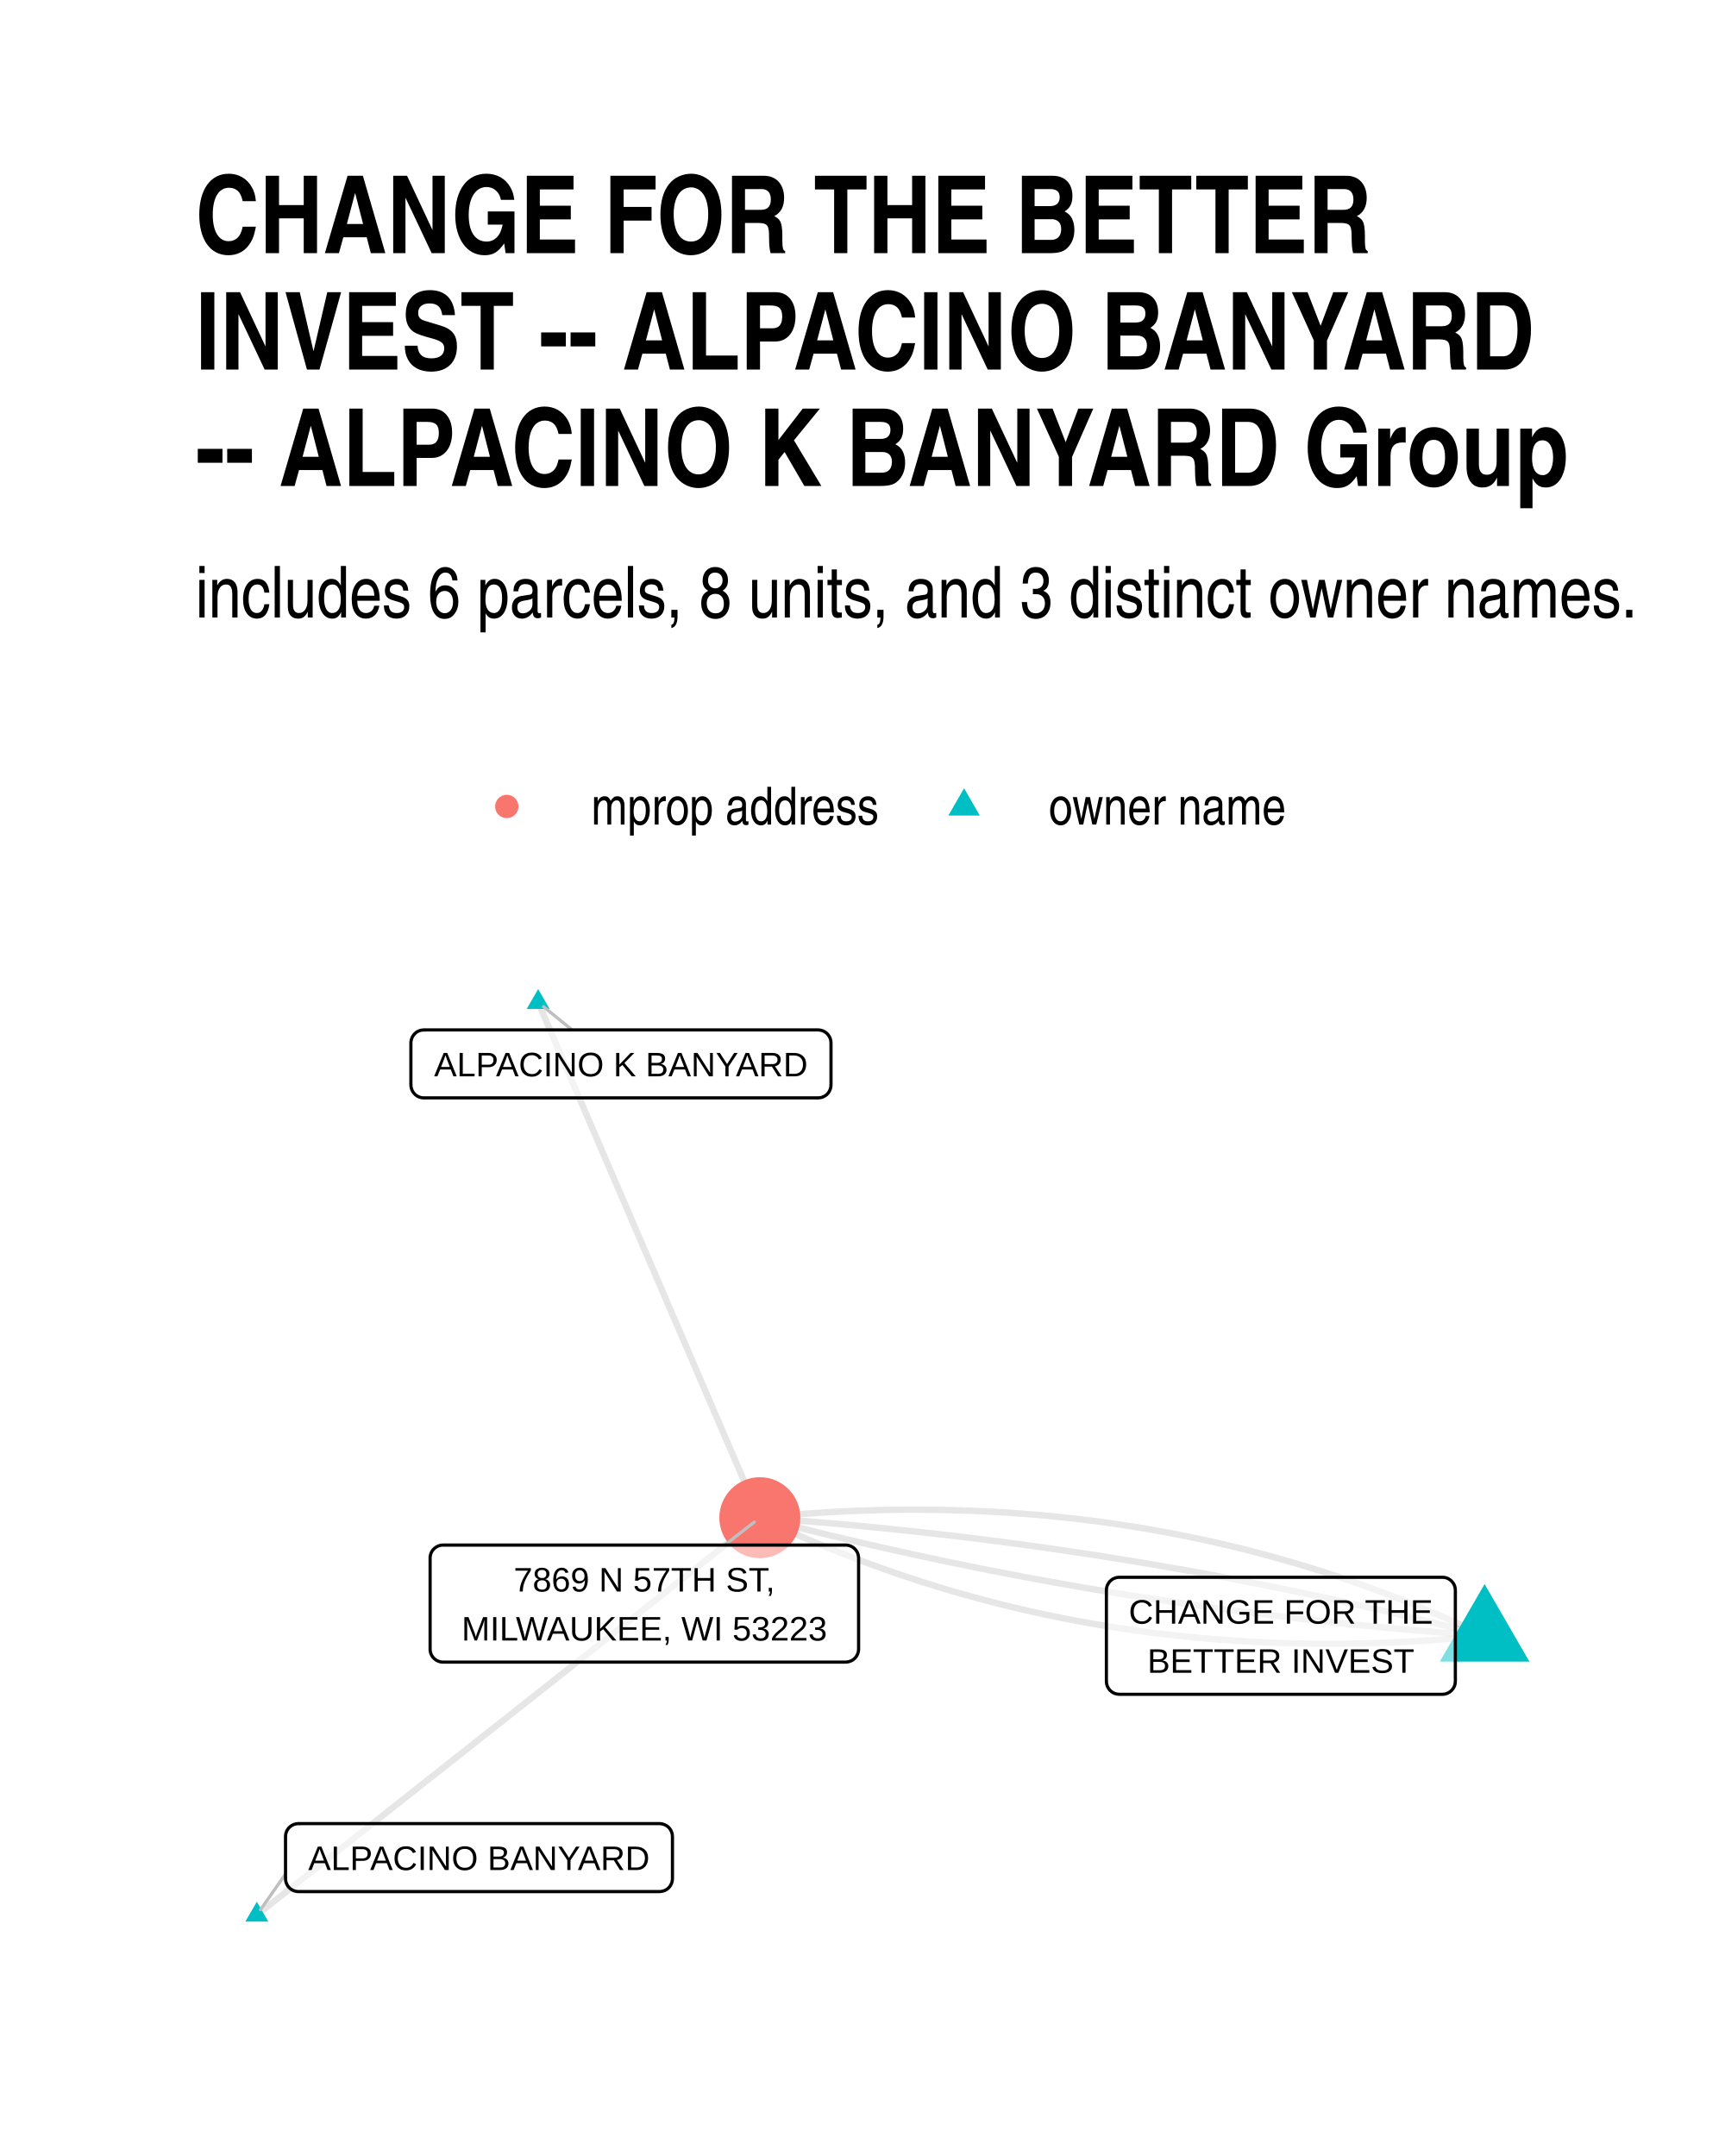
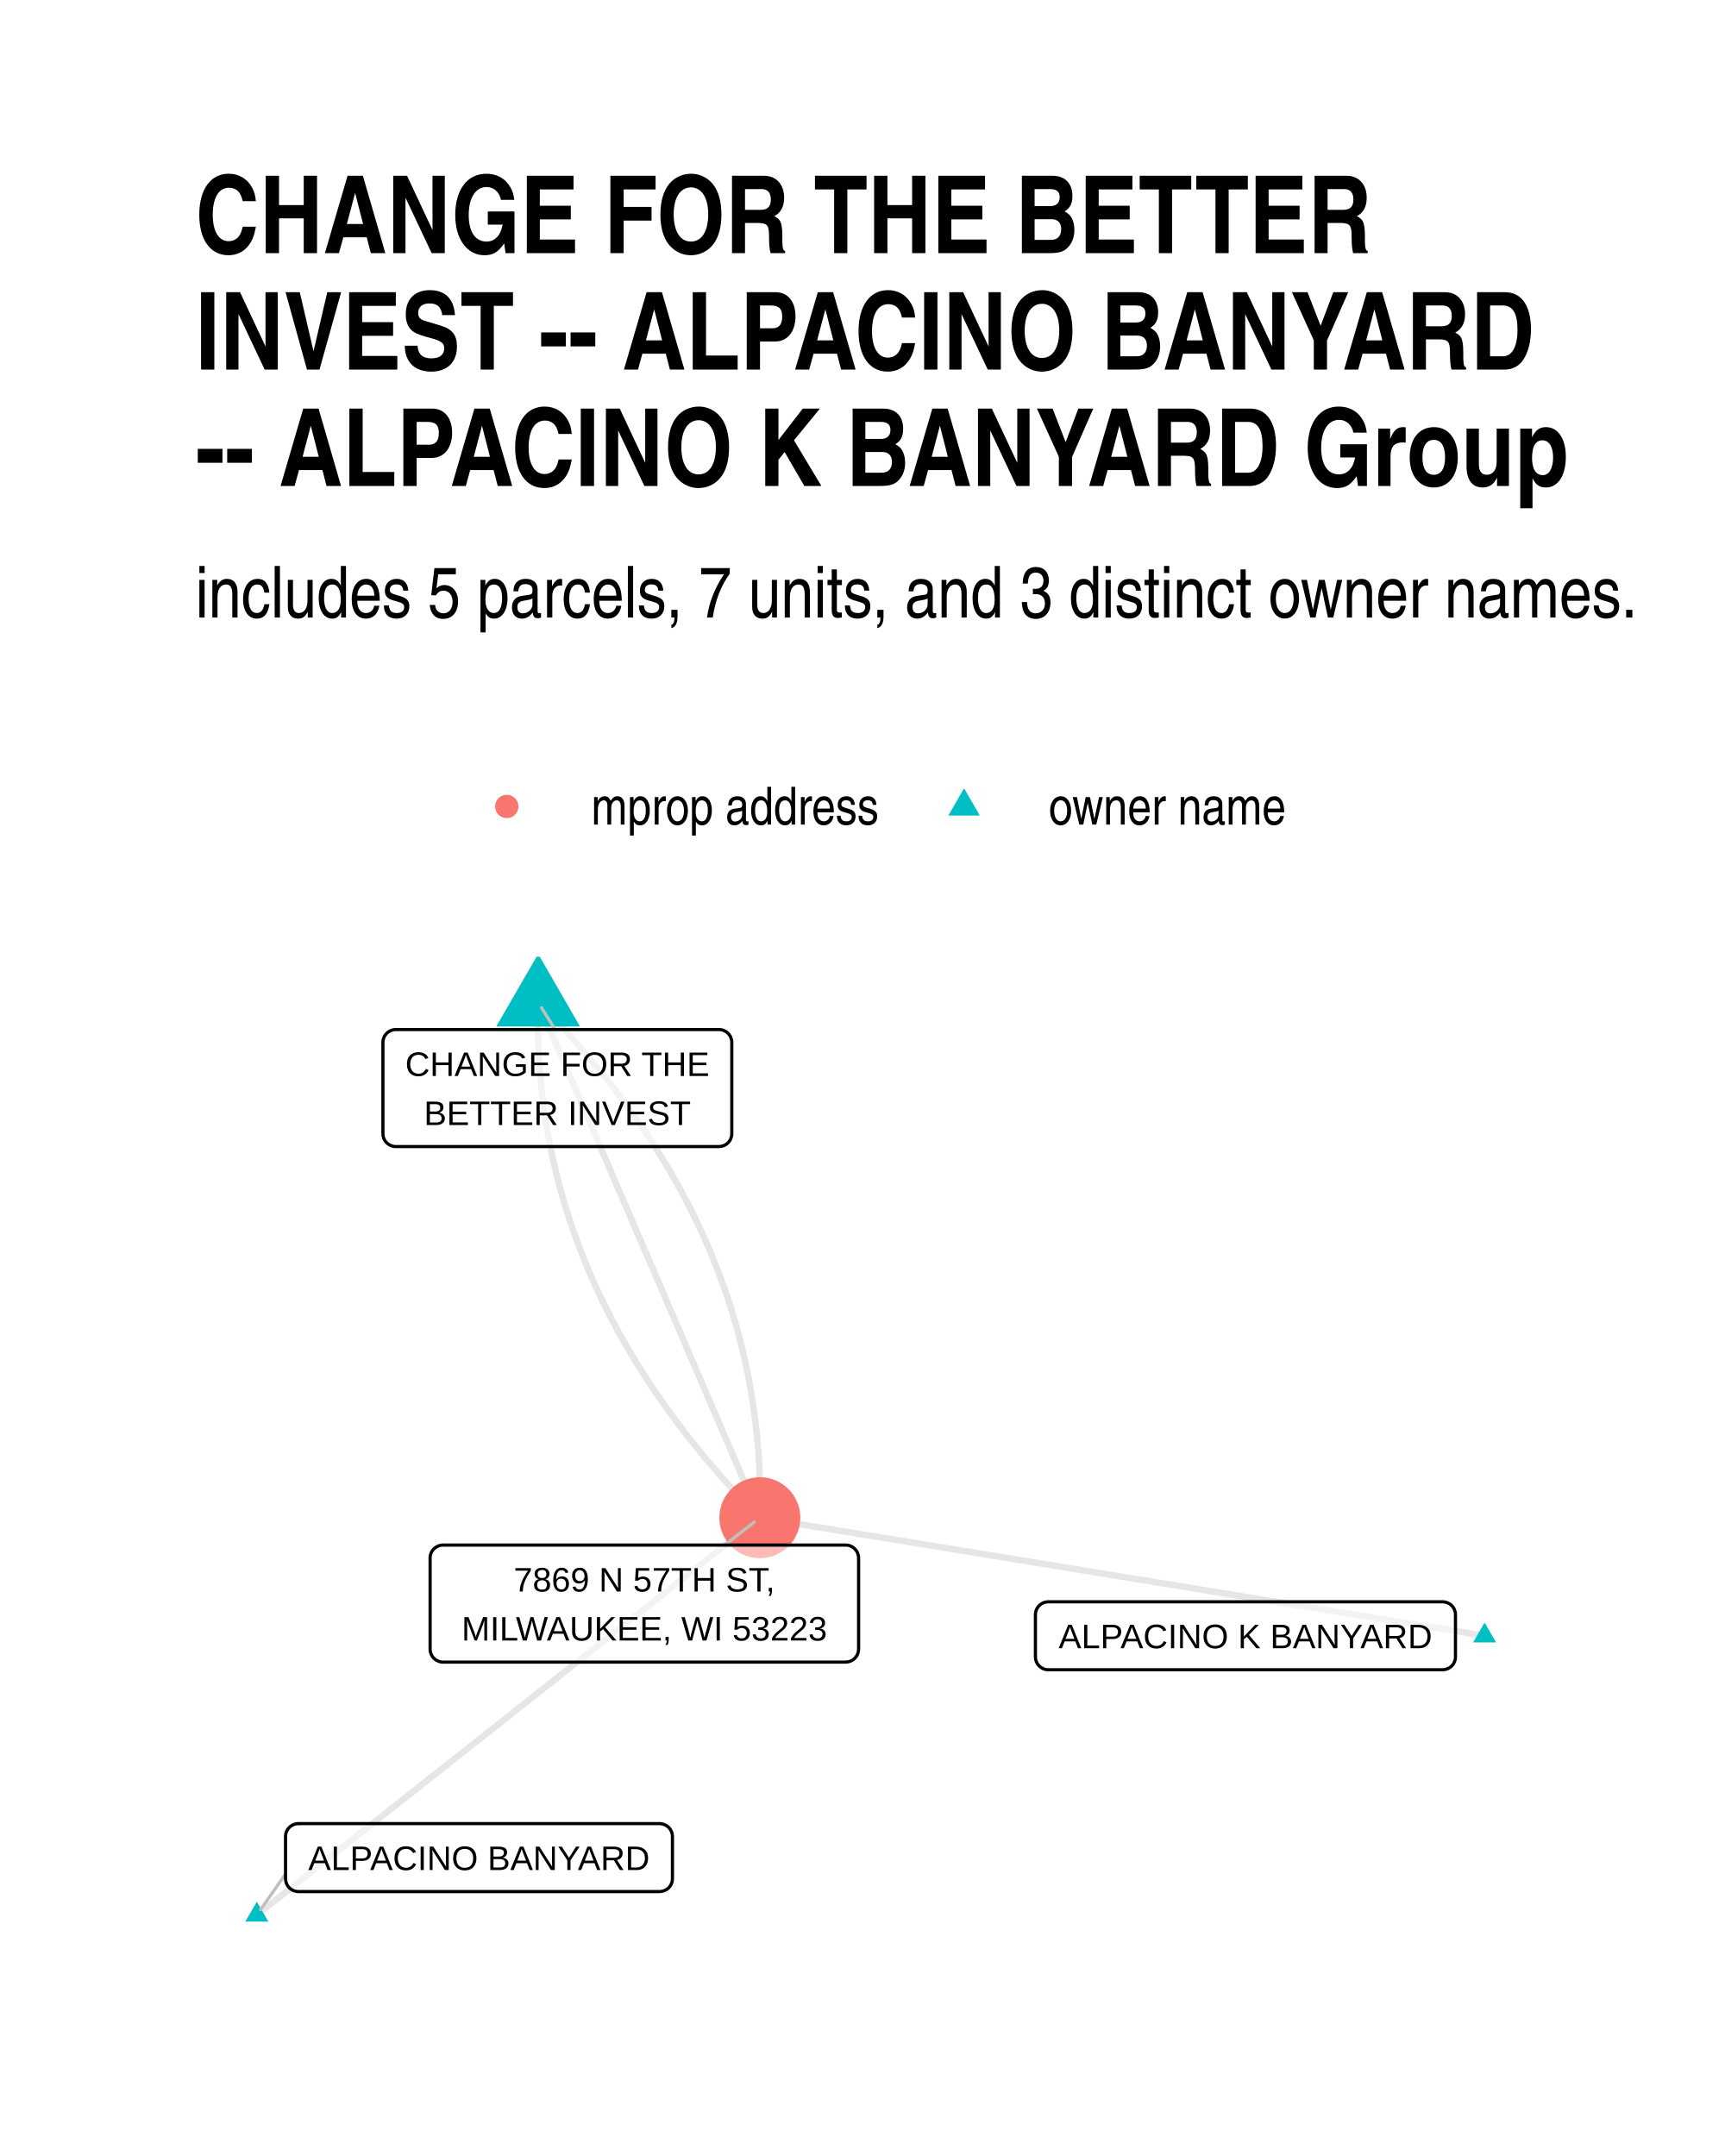
<svg xmlns="http://www.w3.org/2000/svg" width="384" height="480" class="svglite" viewBox="0 0 288 360">
  <defs>
    <style>.svglite line,.svglite polyline,.svglite polygon,.svglite path,.svglite circle{fill:none;stroke:#000000;stroke-linecap:round;stroke-linejoin:round;stroke-miterlimit:10.00}.svglite text{white-space:pre}</style>
  </defs>
  <rect width="100%" height="100%" style="stroke-linecap:round;stroke-linejoin:round;stroke-miterlimit:10.00;stroke:none;fill:#FFFFFF" />
  <defs>
    <clipPath id="cpMC4wMHwyODguMDB8MC4wMHwzNjAuMDA=">
      <path d="M0 0h288v360H0z" />
    </clipPath>
  </defs>
  <g clip-path="url(#cpMC4wMHwyODguMDB8MC4wMHwzNjAuMDA=)">
    <path d="M0 0h288v360H0z" style="stroke-width:1.07;stroke:none;fill:#FFFFFF" />
  </g>
  <defs>
    <clipPath id="cpMzIuNjN8MjU4LjExfDE1OS43NHwzMjcuMzc=">
      <path d="M32.63 159.74h225.48v167.63H32.63z" />
    </clipPath>
  </defs>
  <g clip-path="url(#cpMzIuNjN8MjU4LjExfDE1OS43NHwzMjcuMzc=)">
-     <path d="m247.86 273.14-1.12-.53-1.12-.53-1.13-.51-1.12-.51-1.13-.5-1.13-.5-1.13-.49-1.14-.48-1.14-.47-1.14-.47-1.14-.46-1.14-.46-1.15-.45-1.14-.44-1.15-.43-1.15-.43-1.16-.42-1.15-.42-1.16-.41-1.16-.4-1.16-.39-1.17-.39-1.16-.38-1.17-.37-1.17-.37-1.18-.36-1.17-.36-1.18-.34-1.18-.34-1.18-.34-1.18-.33-1.18-.32-1.19-.31-1.19-.31-1.19-.3-1.19-.29-1.2-.29-1.2-.28-1.2-.27-1.2-.27-1.2-.26-1.21-.25-1.2-.25-1.21-.23-1.22-.24-1.21-.22-1.22-.22-1.21-.22-1.22-.2-1.23-.2-1.22-.19-1.23-.19-1.23-.18-1.23-.17-1.23-.17-1.23-.15-1.24-.16-1.24-.14-1.24-.14-1.24-.13-1.25-.13-1.24-.12-1.25-.11-1.26-.1-1.25-.1-1.25-.09-1.26-.09-1.26-.07-1.26-.08-1.27-.06-1.26-.06-1.27-.05-1.27-.04-1.27-.04-1.28-.03-1.27-.03-1.28-.01-1.28-.01-1.28-.01h-1.29l-1.28.01-1.29.02-1.29.02-1.3.03-1.29.04-1.3.04-1.3.05-1.3.06-1.3.06-1.31.07-1.3.08-1.31.08-1.32.09-1.31.1-1.31.1-1.32.11-1.32.12-1.32.13-1.33.13m-37.01-86.06.37.87.38.87.37.87.37.87.38.87.37.87.38.87.37.87.37.87.38.86.37.87.37.87.38.87.37.87.38.87.37.87.37.87.38.87.37.87.38.87.37.87.37.87.38.86.37.87.38.87.37.87.37.87.38.87.37.87.37.87.38.87.37.87.38.87.37.87.37.87.38.86.37.87.38.87.37.87.37.87.38.87.37.87.37.87.38.87.37.87.38.87.37.87.37.87.38.86.37.87.38.87.37.87.37.87.38.87.37.87.38.87.37.87.37.87.38.87.37.87.37.87.38.87.37.86.38.87.37.87.37.87.38.87.37.87.38.87.37.87.37.87.38.87.37.87.38.87.37.87.37.86.38.87.37.87.37.87.38.87.37.87.38.87.37.87.37.87.38.87.37.87.38.87.37.87.37.86.38.87.37.87.38.87.37.87.37.87.38.87.37.87.37.87.38.87.37.87" style="stroke-width:1.07;stroke:#000000;stroke-opacity:0.10;stroke-linecap:butt" />
-     <path d="m247.86 273.14-1.19-.31-1.18-.31-1.19-.31-1.19-.3-1.2-.3-1.19-.3-1.19-.29-1.19-.29-1.2-.3-1.19-.28-1.2-.29-1.19-.29-1.2-.28-1.2-.28-1.19-.28-1.2-.27-1.2-.27-1.2-.28-1.2-.26-1.21-.27-1.2-.27-1.2-.26-1.2-.26-1.21-.25-1.2-.26-1.21-.25-1.2-.25-1.21-.25-1.21-.25-1.21-.24-1.21-.24-1.21-.24-1.21-.24-1.21-.24-1.21-.23-1.21-.23-1.22-.23-1.21-.22-1.21-.23-1.22-.22-1.22-.22-1.21-.22-1.22-.21-1.22-.21-1.22-.21-1.22-.21-1.22-.21-1.22-.2-1.22-.2-1.22-.2-1.22-.2-1.23-.19-1.22-.2-1.23-.19-1.22-.18-1.23-.19-1.23-.18-1.22-.19-1.23-.17-1.23-.18-1.23-.18-1.23-.17-1.23-.17-1.23-.17-1.24-.16-1.23-.16-1.23-.17-1.24-.15-1.23-.16-1.24-.15-1.24-.16-1.24-.15-1.23-.14-1.24-.15-1.24-.14-1.24-.14-1.24-.14-1.24-.14-1.25-.13-1.24-.13-1.24-.13-1.25-.13-1.24-.13-1.25-.12-1.24-.12-1.25-.12-1.25-.11-1.25-.12-1.25-.11-1.25-.11-1.25-.11-1.25-.1-1.25-.1-1.25-.1-1.26-.1-1.25-.1-1.26-.09-1.25-.09-1.26-.09" style="stroke-width:1.07;stroke:#000000;stroke-opacity:0.10;stroke-linecap:butt" />
-     <path d="m247.86 273.14-1.25-.09-1.26-.09-1.25-.1-1.26-.09-1.25-.1-1.25-.1-1.26-.11-1.25-.1-1.25-.11-1.25-.11-1.25-.11-1.24-.11-1.25-.12-1.25-.12-1.25-.12-1.24-.12-1.25-.13-1.24-.12-1.25-.13-1.24-.13-1.24-.14-1.24-.14-1.24-.13-1.24-.14-1.24-.15-1.24-.14-1.24-.15-1.24-.15-1.23-.15-1.24-.16-1.24-.15-1.23-.16-1.23-.16-1.24-.17-1.23-.16-1.23-.17-1.23-.17-1.23-.17-1.23-.18-1.23-.17-1.23-.18-1.23-.18-1.23-.19-1.22-.18-1.23-.19-1.22-.19-1.23-.19-1.22-.2-1.22-.19-1.23-.2-1.22-.21-1.22-.2-1.22-.21-1.22-.2-1.22-.21-1.21-.22-1.22-.21-1.22-.22-1.21-.22-1.22-.22-1.21-.22-1.22-.23-1.21-.23-1.21-.23-1.22-.23-1.21-.24-1.21-.23-1.21-.24-1.21-.24-1.21-.25-1.2-.25-1.21-.24-1.21-.25-1.2-.26-1.21-.25-1.2-.26-1.2-.26-1.21-.26-1.2-.27-1.2-.26-1.2-.27-1.2-.27-1.2-.28-1.2-.27-1.2-.28-1.2-.28-1.19-.28-1.2-.29-1.19-.28-1.2-.29-1.19-.29-1.19-.3-1.2-.29-1.19-.3-1.19-.3-1.19-.3-1.19-.31-1.19-.3-1.19-.31" style="stroke-width:1.07;stroke:#000000;stroke-opacity:0.10;stroke-linecap:butt" />
-     <path d="m247.86 273.14-1.32.13-1.32.12-1.32.12-1.32.11-1.32.1-1.31.1-1.31.09-1.31.08-1.31.08-1.3.07-1.31.06-1.3.06-1.3.05-1.29.04-1.3.04-1.29.03-1.29.02-1.29.02-1.29.01h-2.56l-1.28-.01-1.28-.02-1.28-.03-1.27-.03-1.27-.03-1.27-.05-1.27-.05-1.27-.06-1.26-.06-1.26-.07-1.26-.08-1.26-.09-1.26-.09-1.25-.09-1.25-.11-1.25-.11-1.25-.12-1.24-.13-1.24-.13-1.25-.14-1.23-.14-1.24-.15-1.24-.16-1.23-.17-1.23-.17-1.23-.18-1.22-.18-1.23-.2-1.22-.2-1.22-.2-1.22-.21-1.21-.22-1.22-.23-1.21-.23-1.21-.24-1.21-.25-1.2-.25-1.21-.26-1.2-.27-1.2-.27-1.2-.28-1.19-.29-1.19-.29-1.19-.3-1.19-.31-1.19-.31-1.19-.32-1.18-.33-1.18-.33-1.18-.34-1.17-.35-1.18-.36-1.17-.36-1.17-.36-1.17-.38-1.17-.38-1.16-.39-1.16-.39-1.16-.4-1.16-.41-1.16-.41-1.15-.43-1.15-.42-1.15-.44-1.15-.44-1.14-.45-1.15-.45-1.14-.47-1.14-.46-1.14-.48-1.13-.48-1.13-.49-1.13-.49-1.13-.51-1.13-.51-1.12-.51-1.13-.52-1.12-.53m-83.98 66.33.85-.67.84-.67.85-.67.85-.67.85-.67.85-.67.85-.67.84-.67.85-.67.85-.67.85-.67.85-.67.85-.67.84-.67.85-.67.85-.67.85-.67.85-.67.85-.67.84-.67.85-.67.85-.67.85-.67.85-.67.85-.67.84-.67.85-.67.85-.67.85-.67.85-.67.85-.67.84-.67.85-.67.85-.67.85-.67.85-.67.85-.67.84-.67.85-.67.85-.67.85-.67.85-.67.85-.67.84-.67.85-.67.85-.67.85-.67.85-.67.85-.67.84-.67.85-.67.85-.67.85-.67.85-.67.85-.67.84-.67.85-.67.85-.67.85-.67.85-.67.85-.67.84-.67.85-.67.85-.67.85-.67.85-.67.85-.67.84-.67.85-.67.85-.67.85-.67.85-.67.85-.67.84-.67.85-.67.85-.67.85-.67.85-.67.85-.67.84-.67.85-.67.85-.67.85-.67.85-.67.85-.67.84-.67.85-.67.85-.67.85-.67.85-.67.85-.67.84-.67.85-.67.85-.67.85-.67.85-.67.85-.67.84-.67.85-.67" style="stroke-width:1.07;stroke:#000000;stroke-opacity:0.10;stroke-linecap:butt" />
-     <path d="m247.86 264.5 7.48 12.95h-14.96zM89.85 165.15l1.91 3.32h-3.83zM42.88 317.54l1.91 3.32h-3.83z" style="stroke-width:0.71;stroke:none;fill:#00BFC4" />
+     <path d="m247.86 273.14-1.22-.2-1.22-.2-1.22-.2-1.23-.2-1.22-.2-1.22-.2-1.22-.2-1.23-.2-1.22-.2-1.22-.2-1.22-.2-1.22-.19-1.23-.2-1.22-.2-1.22-.2-1.22-.2-1.23-.2-1.22-.2-1.22-.2-1.22-.2-1.22-.2-1.23-.2-1.22-.2-1.22-.19-1.22-.2-1.23-.2-1.22-.2-1.22-.2-1.22-.2-1.22-.2-1.23-.2-1.22-.2-1.22-.2-1.22-.2-1.23-.2-1.22-.19-1.22-.2-1.22-.2-1.22-.2-1.23-.2-1.22-.2-1.22-.2-1.22-.2-1.23-.2-1.22-.2-1.22-.2-1.22-.2-1.22-.19-1.23-.2-1.22-.2-1.22-.2-1.22-.2-1.23-.2-1.22-.2-1.22-.2-1.22-.2-1.22-.2-1.23-.2-1.22-.2-1.22-.2-1.22-.19-1.23-.2-1.22-.2-1.22-.2-1.22-.2-1.22-.2-1.23-.2-1.22-.2-1.22-.2-1.22-.2-1.23-.2-1.22-.2-1.22-.19-1.22-.2-1.22-.2-1.23-.2-1.22-.2-1.22-.2-1.22-.2-1.23-.2-1.22-.2-1.22-.2-1.22-.2-1.22-.2-1.23-.19-1.22-.2-1.22-.2-1.22-.2-1.23-.2-1.22-.2-1.22-.2-1.22-.2-1.22-.2-1.23-.2-1.22-.2-1.22-.2-1.22-.19-1.23-.2-1.22-.2m-37.01-86.06-.02.96-.02.96v1.91l.02.95.02.95.02.95.04.94.04.95.05.94.06.94.07.94.08.94.08.93.09.93.1.94.11.93.12.92.12.93.14.92.14.93.14.92.16.91.17.92.17.92.18.91.19.91.19.91.21.91.21.9.22.91.23.9.24.9.24.9.26.9.26.89.27.89.28.9.28.88.29.89.31.89.31.88.31.88.33.88.33.88.34.88.35.87.36.88.37.87.37.87.38.86.39.87.4.86.41.87.41.86.42.85.43.86.44.85.45.86.45.85.46.85.48.84.47.85.49.84.5.85.5.84.51.83.52.84.52.83.54.84.54.83.55.83.56.82.57.83.57.82.59.82.59.82.6.82.61.82.61.81.62.82.64.81.64.8.64.81.66.81.66.8.67.8.68.8.69.8.7.8.7.79.71.79.72.79.73.79.74.79.74.78.75.79.76.78.77.78" style="stroke-width:1.07;stroke:#000000;stroke-opacity:0.10;stroke-linecap:butt" />
+     <path d="m89.85 167.36.37.87.38.87.37.87.37.87.38.87.37.87.38.87.37.87.37.87.38.86.37.87.37.87.38.87.37.87.38.87.37.87.37.87.38.87.37.87.38.87.37.87.37.87.38.86.37.87.38.87.37.87.37.87.38.87.37.87.37.87.38.87.37.87.38.87.37.87.37.87.38.86.37.87.38.87.37.87.37.87.38.87.37.87.37.87.38.87.37.87.38.87.37.87.37.87.38.86.37.87.38.87.37.87.37.87.38.87.37.87.38.87.37.87.37.87.38.87.37.87.37.87.38.87.37.86.38.87.37.87.37.87.38.87.37.87.38.87.37.87.37.87.38.87.37.87.38.87.37.87.37.86.38.87.37.87.37.87.38.87.37.87.38.87.37.87.37.87.38.87.37.87.38.87.37.87.37.86.38.87.37.87.38.87.37.87.37.87.38.87.37.87.37.87.38.87.37.87" style="stroke-width:1.07;stroke:#000000;stroke-opacity:0.10;stroke-linecap:butt" />
+     <path d="m89.85 167.36.77.78.76.78.75.79.74.78.74.79.73.79.72.79.71.79.7.79.7.8.69.8.68.8.67.8.66.8.66.81.65.8.63.81.64.81.62.82.62.81.6.82.6.81.59.82.59.83.57.82.57.83.56.82.55.83.54.83.54.83.52.84.52.84.51.83.51.84.49.85.49.84.48.84.47.85.46.85.45.85.45.85.44.86.43.86.42.85.41.86.41.87.4.86.39.86.38.87.37.87.37.87.36.88.35.87.34.88.33.88.33.88.32.88.3.88.31.89.29.88.28.89.28.9.27.89.26.89.26.9.24.9.24.9.23.9.22.9.21.91.21.91.19.91.19.91.18.91.17.92.17.91.16.92.14.92.14.93.14.92.12.93.12.92.11.93.1.93.09.94.08.93.08.94.07.94.06.94.05.94.04.95.04.94.03.95.01.95.02.95v1.91l-.02.96-.02.96" style="stroke-width:1.07;stroke:#000000;stroke-opacity:0.10;stroke-linecap:butt" />
+     <path d="m42.88 319.75.85-.67.84-.67.85-.67.85-.67.85-.67.85-.67.85-.67.84-.67.85-.67.85-.67.85-.67.85-.67.85-.67.84-.67.85-.67.85-.67.85-.67.85-.67.85-.67.84-.67.85-.67.85-.67.85-.67.85-.67.85-.67.84-.67.85-.67.85-.67.85-.67.85-.67.85-.67.84-.67.85-.67.85-.67.85-.67.85-.67.85-.67.84-.67.85-.67.85-.67.85-.67.85-.67.85-.67.84-.67.85-.67.85-.67.85-.67.85-.67.85-.67.84-.67.85-.67.85-.67.85-.67.85-.67.85-.67.84-.67.85-.67.85-.67.85-.67.85-.67.85-.67.84-.67.85-.67.85-.67.85-.67.85-.67.85-.67.84-.67.85-.67.85-.67.85-.67.85-.67.85-.67.84-.67.85-.67.85-.67.85-.67.85-.67.85-.67.84-.67.85-.67.85-.67.85-.67.85-.67.85-.67.84-.67.85-.67.85-.67.85-.67.85-.67.85-.67.84-.67.85-.67.85-.67.85-.67.85-.67.85-.67.84-.67.85-.67" style="stroke-width:1.07;stroke:#000000;stroke-opacity:0.10;stroke-linecap:butt" />
+     <path d="m247.86 270.93 1.92 3.31h-3.83zM89.85 159.29l6.99 12.11H82.85zM42.88 317.54l1.91 3.32h-3.83z" style="stroke-width:0.71;stroke:none;fill:#00BFC4" />
    <circle cx="126.86" cy="253.42" r="6.76" style="stroke-width:0.71;stroke:none;fill:#F8766D" />
-     <path d="m95.51 171.97-4.76-3.87M47.67 312.91l-4.17 5.96m77.5-60.88 4.94-3.85" style="stroke-width:0.53;stroke:#BFBFBF" />
-     <path d="M186.88 282.91h53.94l-.09-.01.35-.01.34-.07.32-.12.3-.18.27-.22.23-.26.19-.29.14-.32.08-.34.03-.34h0v-15.22h0l-.03-.35-.08-.34-.14-.32-.19-.29-.23-.26-.27-.22-.3-.18-.32-.12-.34-.07-.26-.01h-53.94l.26.01-.35-.01-.34.04-.33.1-.32.14-.28.2-.26.24-.2.28-.17.31-.11.33-.05.34-.01.18v15.22l.01-.18v.35l.05.34.11.33.17.31.2.28.26.24.28.2.32.15.33.09.34.04z" style="stroke-width:0.53;fill:#FFFFFF;fill-opacity:0.50" />
-     <text x="213.85" y="271.11" lengthAdjust="spacingAndGlyphs" style="font-size:5.69px;font-family:&quot;Liberation Sans&quot;" text-anchor="middle" textLength="51.06">CHANGE FOR THE</text>
-     <text x="213.85" y="279.31" lengthAdjust="spacingAndGlyphs" style="font-size:5.69px;font-family:&quot;Liberation Sans&quot;" text-anchor="middle" textLength="44.2">BETTER INVEST</text>
-     <path d="M70.76 183.32h65.82-.09l.35-.02.34-.06.33-.13.3-.17.27-.22.23-.26.18-.3.14-.32.08-.33.03-.35h0v-7.03h0l-.03-.34-.08-.34-.14-.32-.18-.29-.23-.26-.27-.22-.3-.18-.33-.12-.34-.07-.26-.02H70.76l.27.02-.35-.01-.35.04-.33.09-.32.15-.28.2-.25.24-.21.28-.16.31-.11.33-.06.34-.01.17v7.03l.01-.17v.34l.06.35.11.33.16.3.21.28.25.24.28.2.32.15.33.1.35.04z" style="stroke-width:0.53;fill:#FFFFFF;fill-opacity:0.50" />
-     <text x="103.67" y="179.72" lengthAdjust="spacingAndGlyphs" style="font-size:5.69px;font-family:&quot;Liberation Sans&quot;" text-anchor="middle" textLength="62.94">ALPACINO K BANYARD</text>
+     <path d="m92.69 171.91-2.28-3.64M47.67 312.91l-4.17 5.96m77.5-60.88 4.94-3.85" style="stroke-width:0.53;stroke:#BFBFBF" />
+     <path d="M175.03 278.81h65.81-.08l.34-.02.34-.07.33-.12.3-.17.27-.22.23-.26.19-.3.13-.32.09-.33.02-.35h0v-7.03h0l-.02-.34-.09-.34-.13-.32-.19-.3-.23-.26-.27-.22-.3-.17-.33-.12-.34-.07-.26-.02h-65.81l.26.02-.35-.02-.34.05-.34.09-.31.15-.29.2-.25.24-.21.28-.16.31-.11.33-.05.34-.01.17v7.03l.01-.17v.34l.05.35.11.33.16.3.21.28.25.24.29.2.31.15.34.1.34.04z" style="stroke-width:0.53;fill:#FFFFFF;fill-opacity:0.50" />
+     <text x="207.94" y="275.21" lengthAdjust="spacingAndGlyphs" style="font-size:5.69px;font-family:&quot;Liberation Sans&quot;" text-anchor="middle" textLength="62.94">ALPACINO K BANYARD</text>
+     <path d="M66.09 191.45h53.93-.08l.34-.02.35-.07.32-.12.3-.17.27-.22.23-.26.19-.3.13-.32.09-.33.02-.35h0v-15.22h0l-.02-.35-.09-.34-.13-.32-.19-.29-.23-.26-.27-.22-.3-.17-.32-.13-.35-.07-.26-.01H66.09l.26.01-.35-.01-.34.04-.34.1-.31.15-.29.2-.25.24-.21.27-.16.31-.11.33-.05.34-.01.18v15.22l.01-.17v.34l.05.35.11.33.16.3.21.28.25.24.29.2.31.15.34.1.34.04z" style="stroke-width:0.53;fill:#FFFFFF;fill-opacity:0.50" />
+     <text x="93.06" y="179.66" lengthAdjust="spacingAndGlyphs" style="font-size:5.69px;font-family:&quot;Liberation Sans&quot;" text-anchor="middle" textLength="51.06">CHANGE FOR THE</text>
+     <text x="93.06" y="187.85" lengthAdjust="spacingAndGlyphs" style="font-size:5.69px;font-family:&quot;Liberation Sans&quot;" text-anchor="middle" textLength="44.2">BETTER INVEST</text>
    <path d="M49.83 315.85h60.28-.09l.35-.02.34-.07.32-.12.31-.17.27-.22.23-.26.18-.3.14-.32.08-.34.03-.34h0v-7.03h0l-.03-.35-.08-.33-.14-.32-.18-.3-.23-.26-.27-.22-.31-.17-.32-.12-.34-.07-.26-.02H49.83l.26.02-.35-.02-.34.04-.34.1-.31.15-.29.2-.25.24-.21.28-.16.3-.11.33-.05.35-.01.17v7.03l.01-.18v.35l.05.35.11.32.16.31.21.28.25.24.29.2.31.15.34.09.34.05z" style="stroke-width:0.53;fill:#FFFFFF;fill-opacity:0.50" />
    <text x="79.97" y="312.25" lengthAdjust="spacingAndGlyphs" style="font-size:5.69px;font-family:&quot;Liberation Sans&quot;" text-anchor="middle" textLength="57.4">ALPACINO BANYARD</text>
    <path d="M73.97 277.53h67.22-.09l.35-.02.34-.07.32-.12.3-.17.27-.22.23-.26.19-.3.13-.32.09-.33.03-.35h0v-15.22h0l-.03-.35-.09-.34-.13-.32-.19-.29-.23-.26-.27-.22-.3-.17-.32-.13-.34-.07-.26-.01H73.97l.26.01-.35-.01-.35.04-.33.1-.31.15-.29.2-.25.24-.21.27-.16.31-.11.33-.06.34v15.4-.17.34l.06.35.11.33.16.3.21.28.25.24.29.2.31.15.33.1.35.04z" style="stroke-width:0.53;fill:#FFFFFF;fill-opacity:0.50" />
    <text x="107.58" y="265.74" lengthAdjust="spacingAndGlyphs" style="font-size:5.69px;font-family:&quot;Liberation Sans&quot;" text-anchor="middle" textLength="48.05">7869 N 57TH ST,</text>
    <text x="107.58" y="273.93" lengthAdjust="spacingAndGlyphs" style="font-size:5.69px;font-family:&quot;Liberation Sans&quot;" text-anchor="middle" textLength="64.34">MILWAUKEE, WI 53223</text>
  </g>
  <g clip-path="url(#cpMC4wMHwyODguMDB8MC4wMHwzNjAuMDA=)">
    <circle cx="84.61" cy="134.66" r="1.95" style="stroke-width:0.71;stroke:none;fill:#F8766D" />
    <path d="m160.96 131.62 2.63 4.56h-5.26z" style="stroke-width:0.71;stroke:none;fill:#00BFC4" />
    <text x="98.72" y="137.69" lengthAdjust="spacingAndGlyphs" style="font-size:8.80px;font-family:&quot;Liberation Sans Narrow&quot;" textLength="48.12">mprop address</text>
    <text x="175.08" y="137.69" lengthAdjust="spacingAndGlyphs" style="font-size:8.80px;font-family:&quot;Liberation Sans Narrow&quot;" textLength="39.69">owner name</text>
-     <text x="32.63" y="103.11" lengthAdjust="spacingAndGlyphs" style="font-size:12.00px;font-family:&quot;Liberation Sans Narrow&quot;" textLength="241.29">includes 6 parcels, 8 units, and 3 distinct owner names.</text>
+     <text x="32.63" y="103.11" lengthAdjust="spacingAndGlyphs" style="font-size:12.00px;font-family:&quot;Liberation Sans Narrow&quot;" textLength="241.29">includes 5 parcels, 7 units, and 3 distinct owner names.</text>
    <text x="32.63" y="42.27" lengthAdjust="spacingAndGlyphs" style="font-size:18.00px;font-weight:bold;font-family:&quot;Liberation Sans Narrow&quot;" textLength="195.96">CHANGE FOR THE BETTER</text>
    <text x="32.63" y="61.71" lengthAdjust="spacingAndGlyphs" style="font-size:18.00px;font-weight:bold;font-family:&quot;Liberation Sans Narrow&quot;" textLength="223.32">INVEST -- ALPACINO BANYARD</text>
    <text x="32.63" y="81.15" lengthAdjust="spacingAndGlyphs" style="font-size:18.00px;font-weight:bold;font-family:&quot;Liberation Sans Narrow&quot;" textLength="229.04">-- ALPACINO K BANYARD Group</text>
  </g>
</svg>
